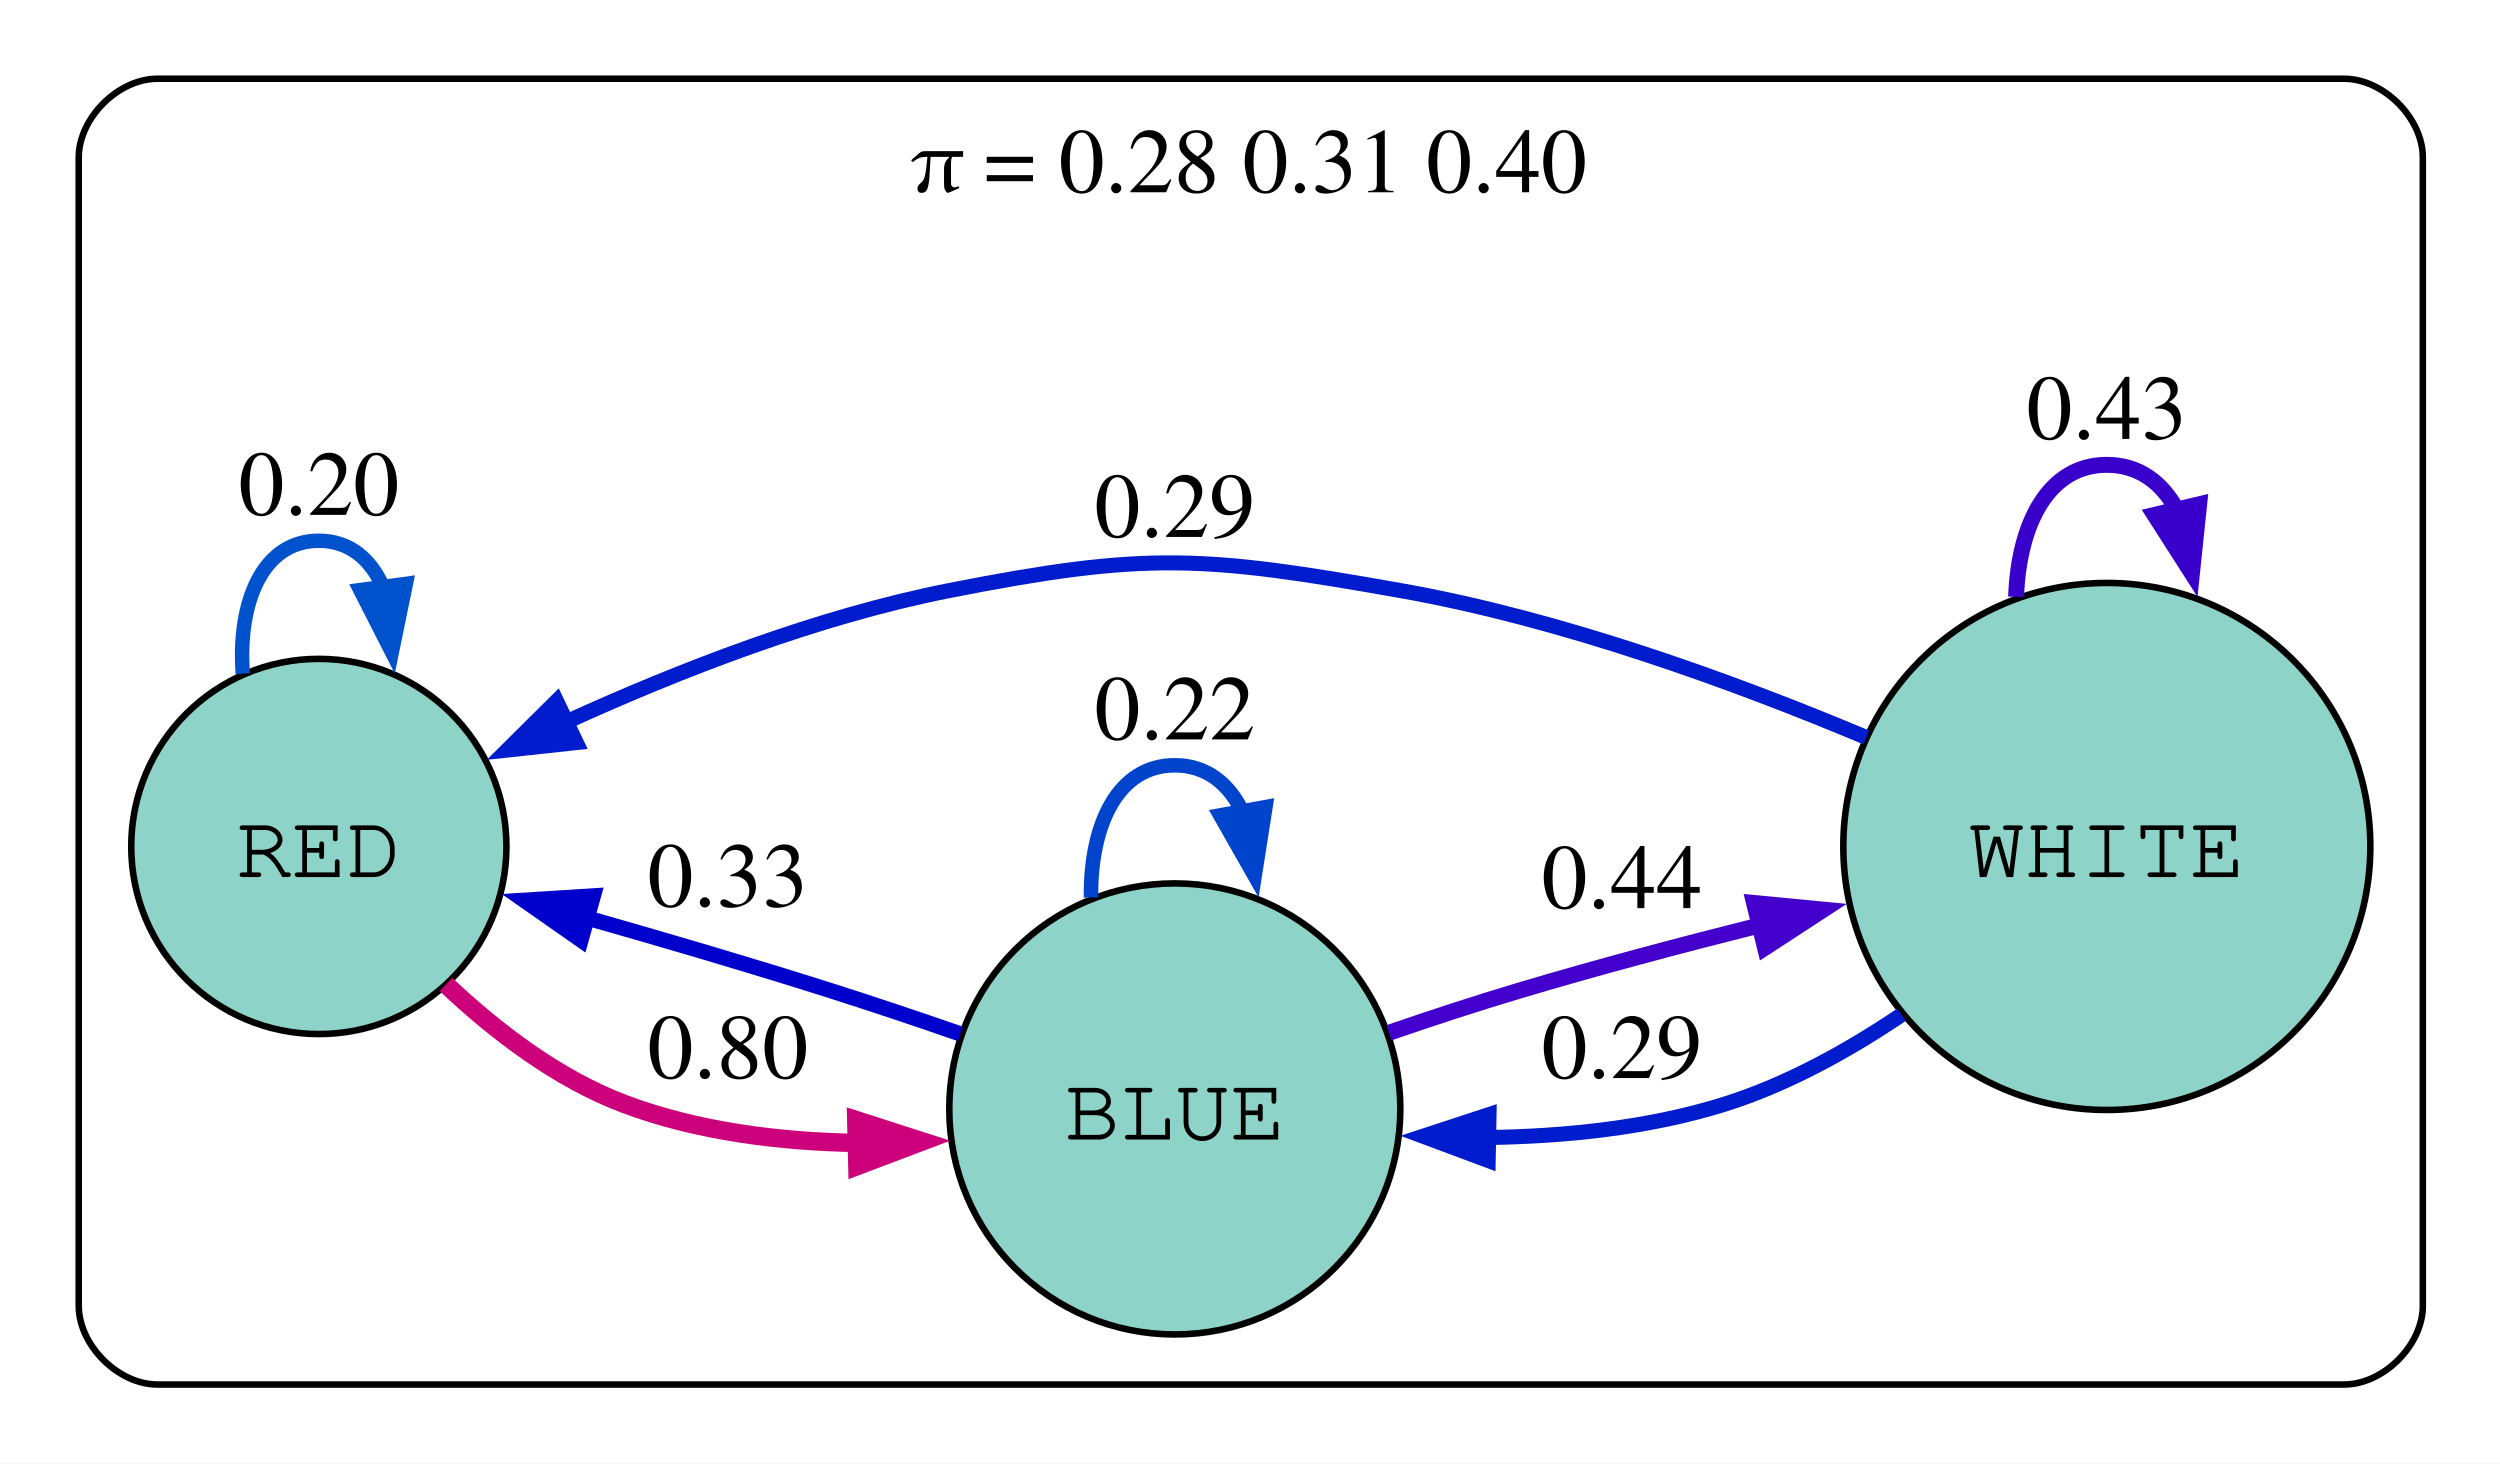
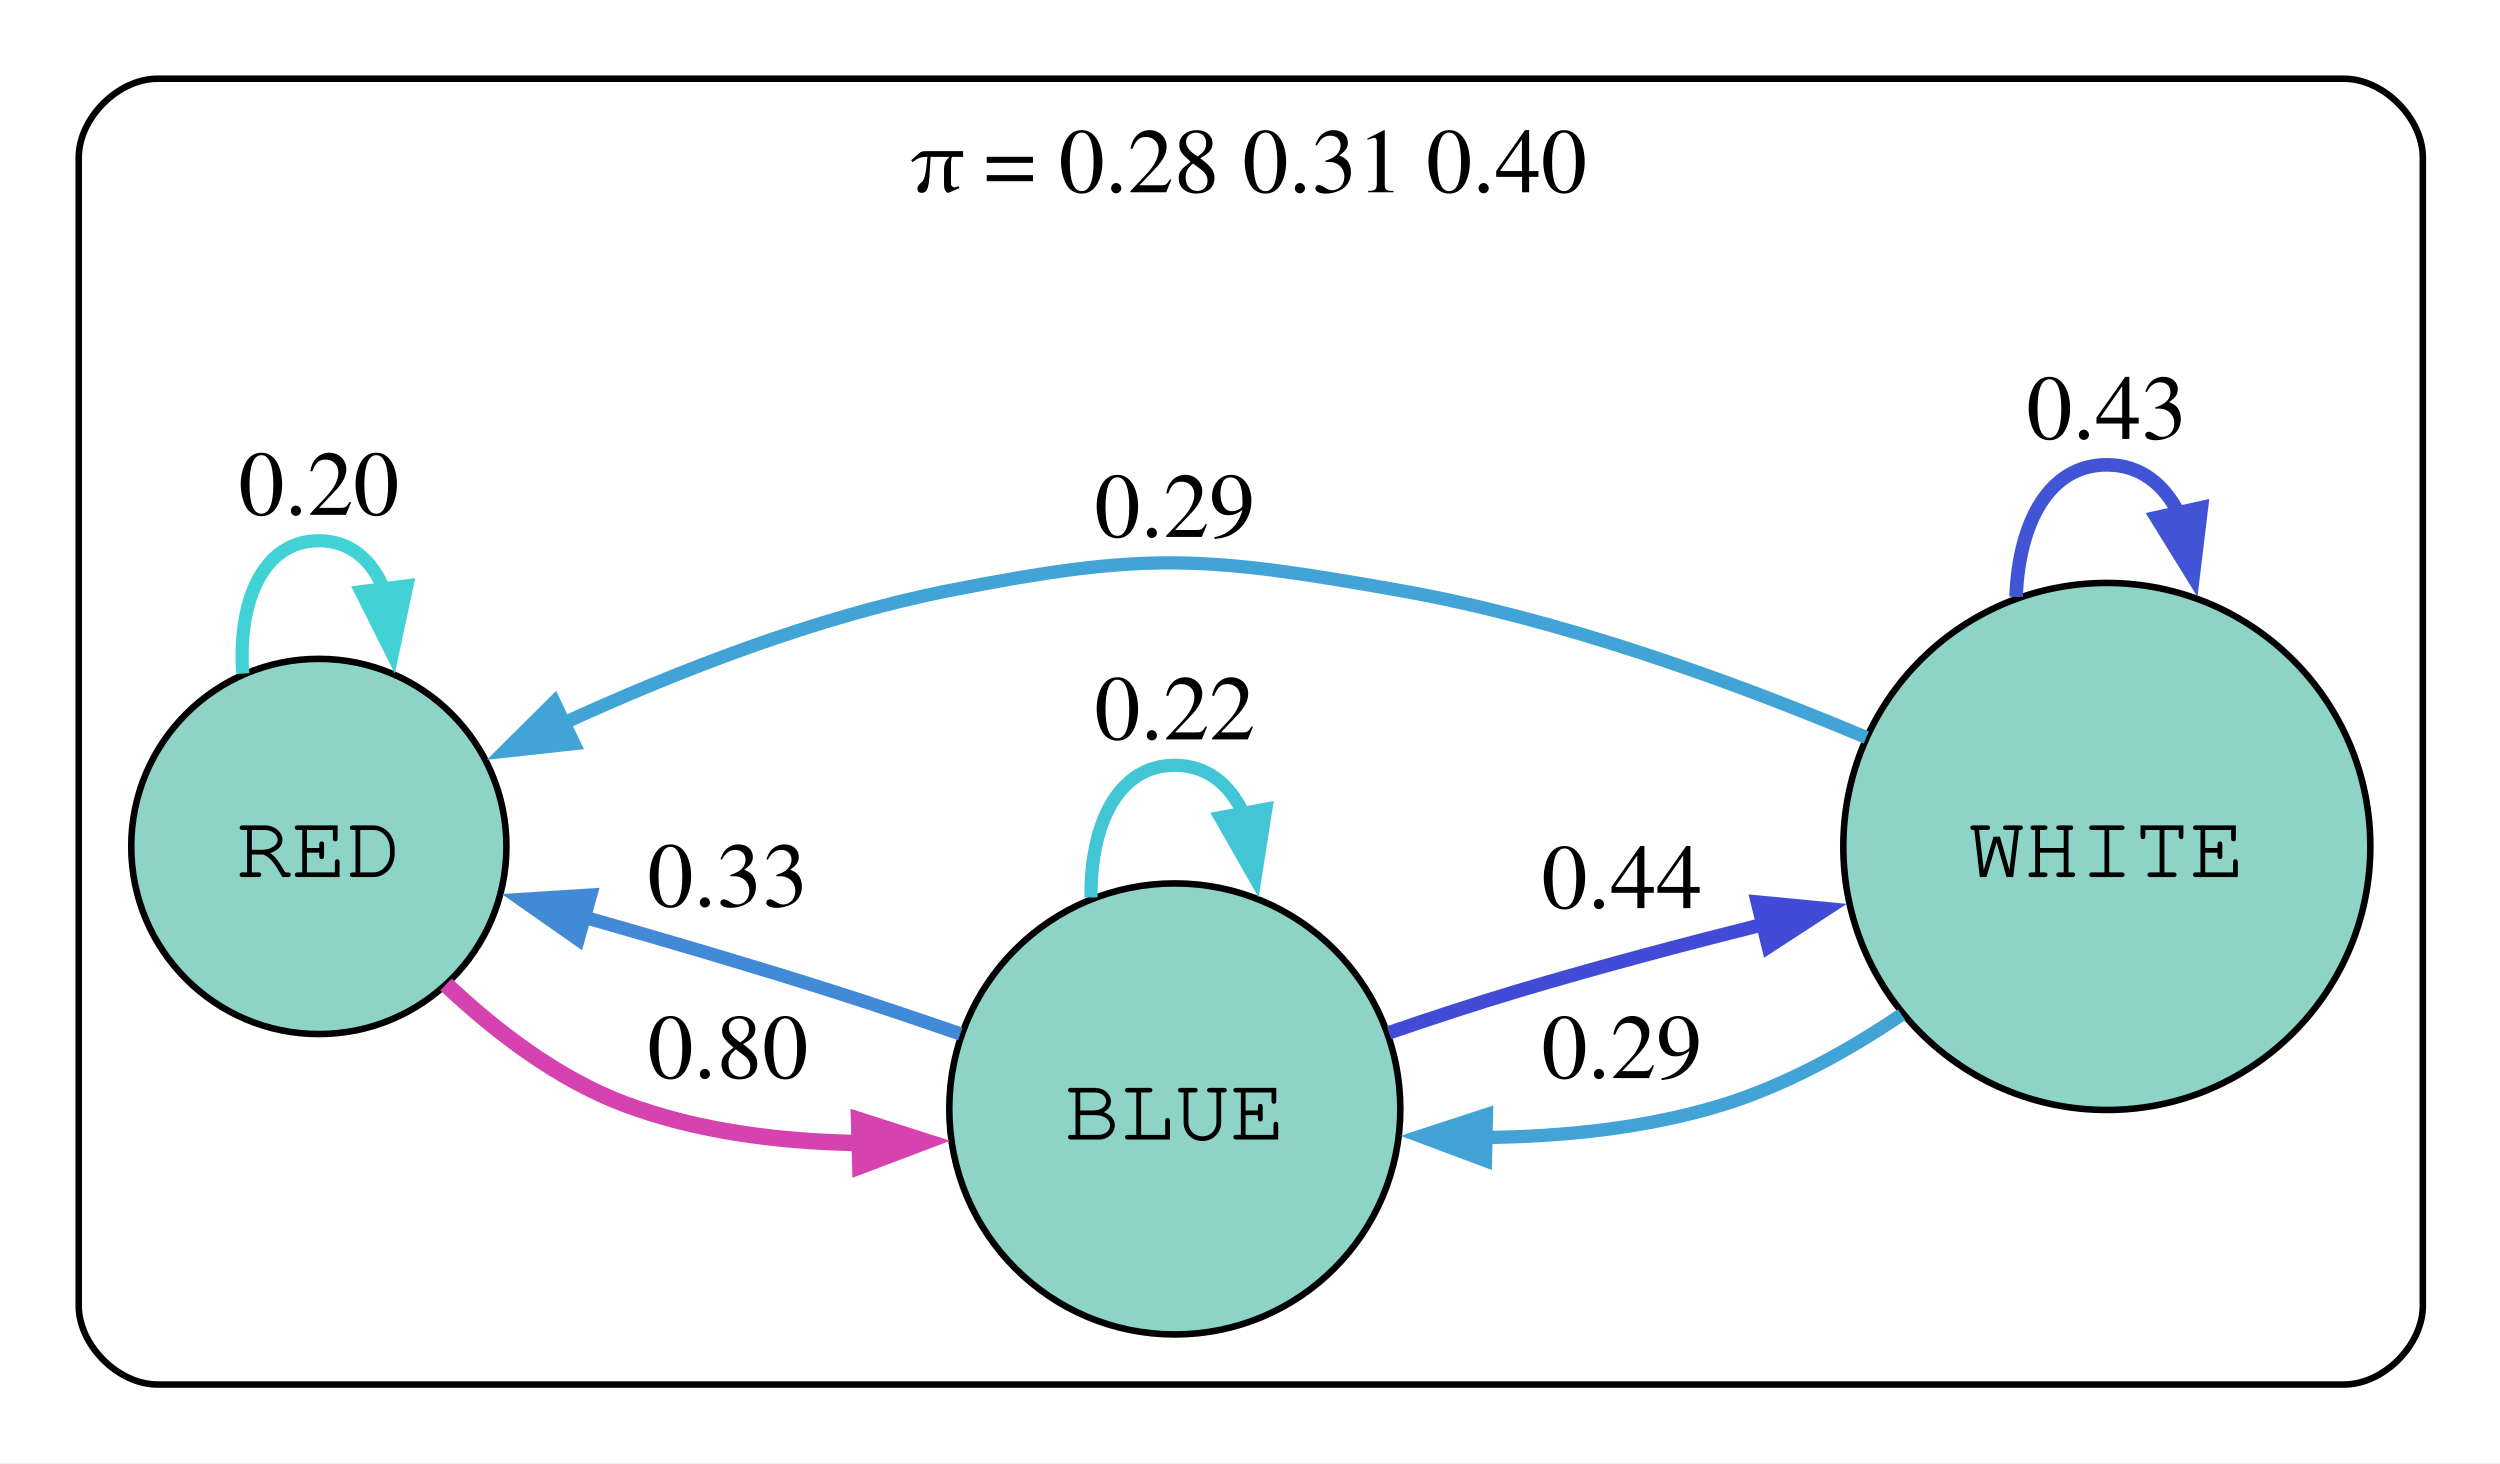
<svg xmlns="http://www.w3.org/2000/svg" width="381pt" height="223pt" viewBox="0.00 0.00 381.00 223.00">
  <g id="graph0" class="graph" transform="scale(1 1) rotate(0) translate(4 219)">
    <polygon fill="white" stroke="none" points="-4,4 -4,-219 377.24,-219 377.24,4 -4,4" />
    <g id="clust1" class="cluster">
      <path fill="none" stroke="black" d="M20,-8C20,-8 353.24,-8 353.24,-8 359.24,-8 365.24,-14 365.24,-20 365.24,-20 365.24,-195 365.24,-195 365.24,-201 359.24,-207 353.24,-207 353.24,-207 20,-207 20,-207 14,-207 8,-201 8,-195 8,-195 8,-20 8,-20 8,-14 14,-8 20,-8" />
      <text xml:space="preserve" text-anchor="middle" x="186.62" y="-189.7" font-family="Times,serif" font-size="14.00">π = 0.28 0.31 0.40</text>
    </g>
    <g id="node1" class="node">
      <ellipse fill="#8dd3c7" stroke="black" cx="44.59" cy="-90" rx="28.59" ry="28.59" />
      <text xml:space="preserve" text-anchor="middle" x="44.59" y="-85.33" font-family="CMU Concrete, Rockwell, Courier" font-size="14.00">RED</text>
    </g>
    <g id="edge1" class="edge">
-       <path fill="none" stroke="#0051cc" stroke-width="2.2" d="M33,-116.34C32.2,-127.3 36.06,-136.59 44.59,-136.59 49.25,-136.59 52.51,-133.81 54.39,-129.5" />
-       <polygon fill="#0051cc" stroke="#0051cc" stroke-width="2.2" points="57.85,-130.02 55.72,-119.64 50.91,-129.08 57.85,-130.02" />
+       <path fill="none" stroke="#42d2d6" stroke-width="2.01" d="M33,-116.34C32.2,-127.3 36.06,-136.59 44.59,-136.59 49.38,-136.59 52.7,-133.65 54.54,-129.12" />
+       <polygon fill="#42d2d6" stroke="#42d2d6" stroke-width="2.01" points="58,-129.72 55.79,-119.35 51.05,-128.83 58,-129.72" />
      <text xml:space="preserve" text-anchor="middle" x="44.59" y="-140.54" font-family="Times,serif" font-size="14.00">0.20</text>
    </g>
    <g id="node3" class="node">
      <ellipse fill="#8dd3c7" stroke="black" cx="175.04" cy="-50" rx="34.37" ry="34.37" />
      <text xml:space="preserve" text-anchor="middle" x="175.04" y="-45.33" font-family="CMU Concrete, Rockwell, Courier" font-size="14.00">BLUE</text>
    </g>
    <g id="edge2" class="edge">
-       <path fill="none" stroke="#cc007a" stroke-width="2.8" d="M63.96,-68.97C71.58,-61.77 81.01,-54.58 91.17,-50.75 102.28,-46.57 114.83,-45.01 126.74,-44.81" />
-       <polygon fill="#cc007a" stroke="#cc007a" stroke-width="2.8" points="126.49,-48.3 136.58,-45.05 126.66,-41.3 126.49,-48.3" />
+       <path fill="none" stroke="#d642b0" stroke-width="2.51" d="M63.96,-68.97C71.58,-61.77 81.01,-54.58 91.17,-50.75 102.4,-46.52 115.1,-44.97 127.13,-44.8" />
+       <polygon fill="#d642b0" stroke="#d642b0" stroke-width="2.51" points="126.92,-48.29 137.01,-45.05 127.11,-41.3 126.92,-48.29" />
      <text xml:space="preserve" text-anchor="middle" x="106.92" y="-54.7" font-family="Times,serif" font-size="14.00">0.80</text>
    </g>
    <g id="node2" class="node">
      <ellipse fill="#8dd3c7" stroke="black" cx="317.08" cy="-90" rx="40.16" ry="40.16" />
      <text xml:space="preserve" text-anchor="middle" x="317.08" y="-85.33" font-family="CMU Concrete, Rockwell, Courier" font-size="14.00">WHITE</text>
    </g>
    <g id="edge3" class="edge">
-       <path fill="none" stroke="#001ccc" stroke-width="2.29" d="M280.42,-106.61C260.1,-115.15 233.88,-124.67 209.42,-129 179.33,-134.33 170.65,-134.91 140.67,-129 120.62,-125.05 99.49,-116.83 82.24,-108.95" />
-       <polygon fill="#001ccc" stroke="#001ccc" stroke-width="2.29" points="83.83,-105.83 73.3,-104.69 80.82,-112.15 83.83,-105.83" />
+       <path fill="none" stroke="#42a3d6" stroke-width="2.02" d="M280.42,-106.61C260.1,-115.15 233.88,-124.67 209.42,-129 179.33,-134.33 170.65,-134.91 140.67,-129 120.43,-125.01 99.07,-116.67 81.74,-108.72" />
+       <polygon fill="#42a3d6" stroke="#42a3d6" stroke-width="2.02" points="83.47,-105.67 72.94,-104.52 80.46,-111.99 83.47,-105.67" />
      <text xml:space="preserve" text-anchor="middle" x="175.04" y="-137.17" font-family="Times,serif" font-size="14.00">0.29</text>
    </g>
    <g id="edge4" class="edge">
-       <path fill="none" stroke="#3900cc" stroke-width="2.43" d="M303.25,-128.04C303.66,-139.35 308.27,-148.16 317.08,-148.16 321.89,-148.16 325.45,-145.53 327.76,-141.29" />
-       <polygon fill="#3900cc" stroke="#3900cc" stroke-width="2.43" points="331.15,-142.15 330.05,-131.61 324.34,-140.53 331.15,-142.15" />
+       <path fill="none" stroke="#4254d6" stroke-width="2.08" d="M303.25,-128.04C303.66,-139.35 308.27,-148.16 317.08,-148.16 322.17,-148.16 325.85,-145.22 328.14,-140.55" />
+       <polygon fill="#4254d6" stroke="#4254d6" stroke-width="2.08" points="331.49,-141.63 330.22,-131.11 324.65,-140.12 331.49,-141.63" />
      <text xml:space="preserve" text-anchor="middle" x="317.08" y="-152.11" font-family="Times,serif" font-size="14.00">0.43</text>
    </g>
    <g id="edge5" class="edge">
-       <path fill="none" stroke="#001ccc" stroke-width="2.29" d="M285.8,-64.36C277.58,-58.81 268.33,-53.72 258.92,-50.75 247.45,-47.14 234.64,-45.8 222.59,-45.64" />
-       <polygon fill="#001ccc" stroke="#001ccc" stroke-width="2.29" points="222.8,-42.14 212.87,-45.84 222.93,-49.14 222.8,-42.14" />
+       <path fill="none" stroke="#42a3d6" stroke-width="2.02" d="M285.8,-64.36C277.58,-58.81 268.33,-53.72 258.92,-50.75 247.33,-47.1 234.36,-45.77 222.2,-45.64" />
+       <polygon fill="#42a3d6" stroke="#42a3d6" stroke-width="2.02" points="222.39,-42.13 212.47,-45.84 222.54,-49.13 222.39,-42.13" />
      <text xml:space="preserve" text-anchor="middle" x="243.17" y="-54.7" font-family="Times,serif" font-size="14.00">0.29</text>
    </g>
    <g id="edge6" class="edge">
-       <path fill="none" stroke="#0000cc" stroke-width="2.33" d="M142.35,-61.43C135.87,-63.68 129.07,-65.97 122.67,-68 110.62,-71.83 97.42,-75.71 85.4,-79.12" />
-       <polygon fill="#0000cc" stroke="#0000cc" stroke-width="2.33" points="84.54,-75.73 75.86,-81.8 86.43,-82.47 84.54,-75.73" />
+       <path fill="none" stroke="#4289d6" stroke-width="2.04" d="M142.35,-61.43C135.87,-63.68 129.07,-65.97 122.67,-68 110.49,-71.87 97.14,-75.79 85.02,-79.23" />
+       <polygon fill="#4289d6" stroke="#4289d6" stroke-width="2.04" points="84.11,-75.85 75.43,-81.92 86,-82.59 84.11,-75.85" />
      <text xml:space="preserve" text-anchor="middle" x="106.92" y="-80.85" font-family="Times,serif" font-size="14.00">0.33</text>
    </g>
    <g id="edge7" class="edge">
-       <path fill="none" stroke="#4300cc" stroke-width="2.44" d="M207.68,-61.61C214.17,-63.84 220.99,-66.08 227.42,-68 239.23,-71.53 252.04,-74.94 264.16,-77.98" />
-       <polygon fill="#4300cc" stroke="#4300cc" stroke-width="2.44" points="263.32,-81.38 273.87,-80.37 264.99,-74.58 263.32,-81.38" />
+       <path fill="none" stroke="#424bd6" stroke-width="2.09" d="M207.68,-61.61C214.17,-63.84 220.99,-66.08 227.42,-68 239.48,-71.6 252.6,-75.09 264.94,-78.18" />
+       <polygon fill="#424bd6" stroke="#424bd6" stroke-width="2.09" points="263.84,-81.51 274.39,-80.5 265.51,-74.72 263.84,-81.51" />
      <text xml:space="preserve" text-anchor="middle" x="243.17" y="-80.6" font-family="Times,serif" font-size="14.00">0.44</text>
    </g>
    <g id="edge8" class="edge">
-       <path fill="none" stroke="#0044cc" stroke-width="2.22" d="M162.27,-82.22C162.14,-93.37 166.39,-102.37 175.04,-102.37 179.91,-102.37 183.38,-99.52 185.47,-95.05" />
-       <polygon fill="#0044cc" stroke="#0044cc" stroke-width="2.22" points="188.85,-95.99 187.21,-85.53 181.97,-94.74 188.85,-95.99" />
+       <path fill="none" stroke="#42c6d6" stroke-width="2.01" d="M162.27,-82.22C162.14,-93.37 166.39,-102.37 175.04,-102.37 179.91,-102.37 183.38,-99.52 185.47,-95.05" />
+       <polygon fill="#42c6d6" stroke="#42c6d6" stroke-width="2.01" points="188.91,-95.68 187.27,-85.21 182.02,-94.42 188.91,-95.68" />
      <text xml:space="preserve" text-anchor="middle" x="175.04" y="-106.32" font-family="Times,serif" font-size="14.00">0.22</text>
    </g>
  </g>
</svg>
